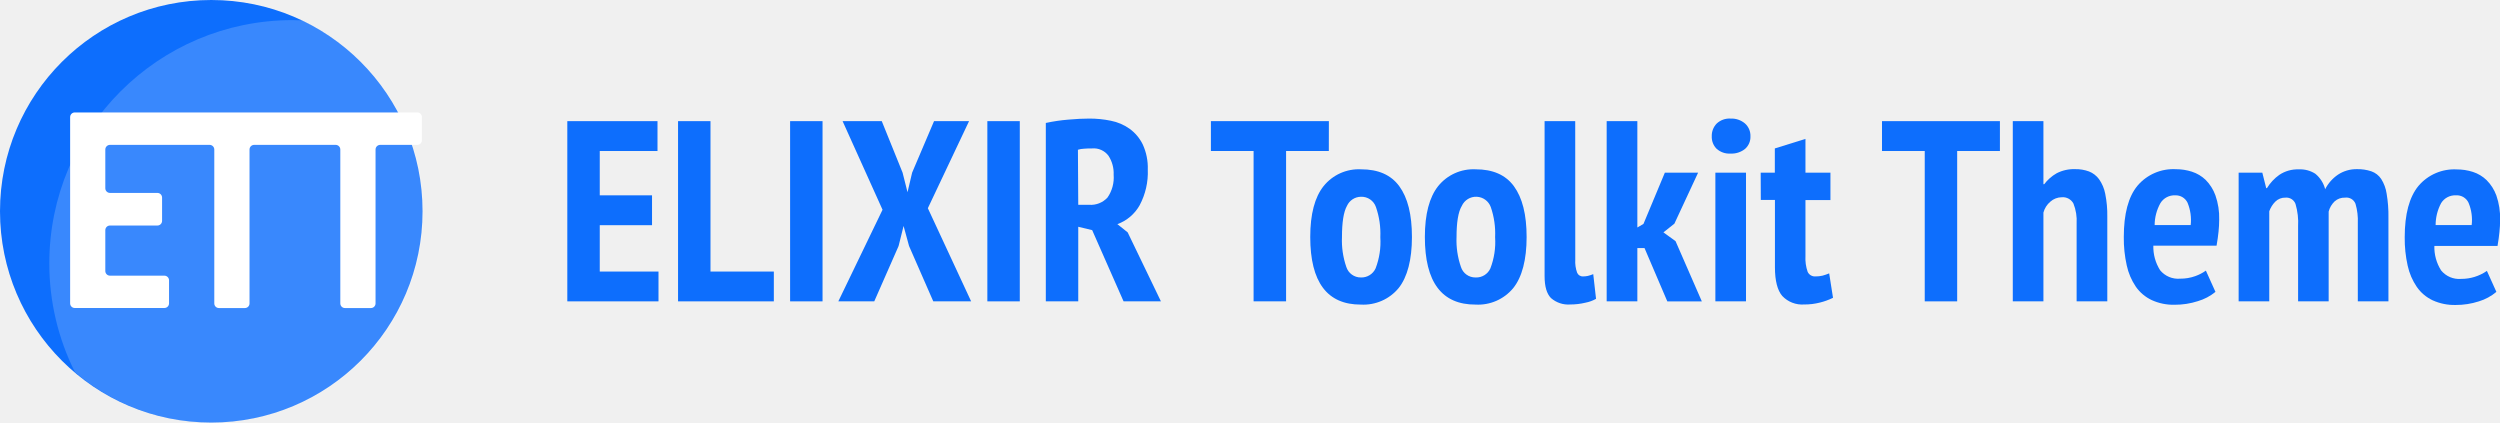
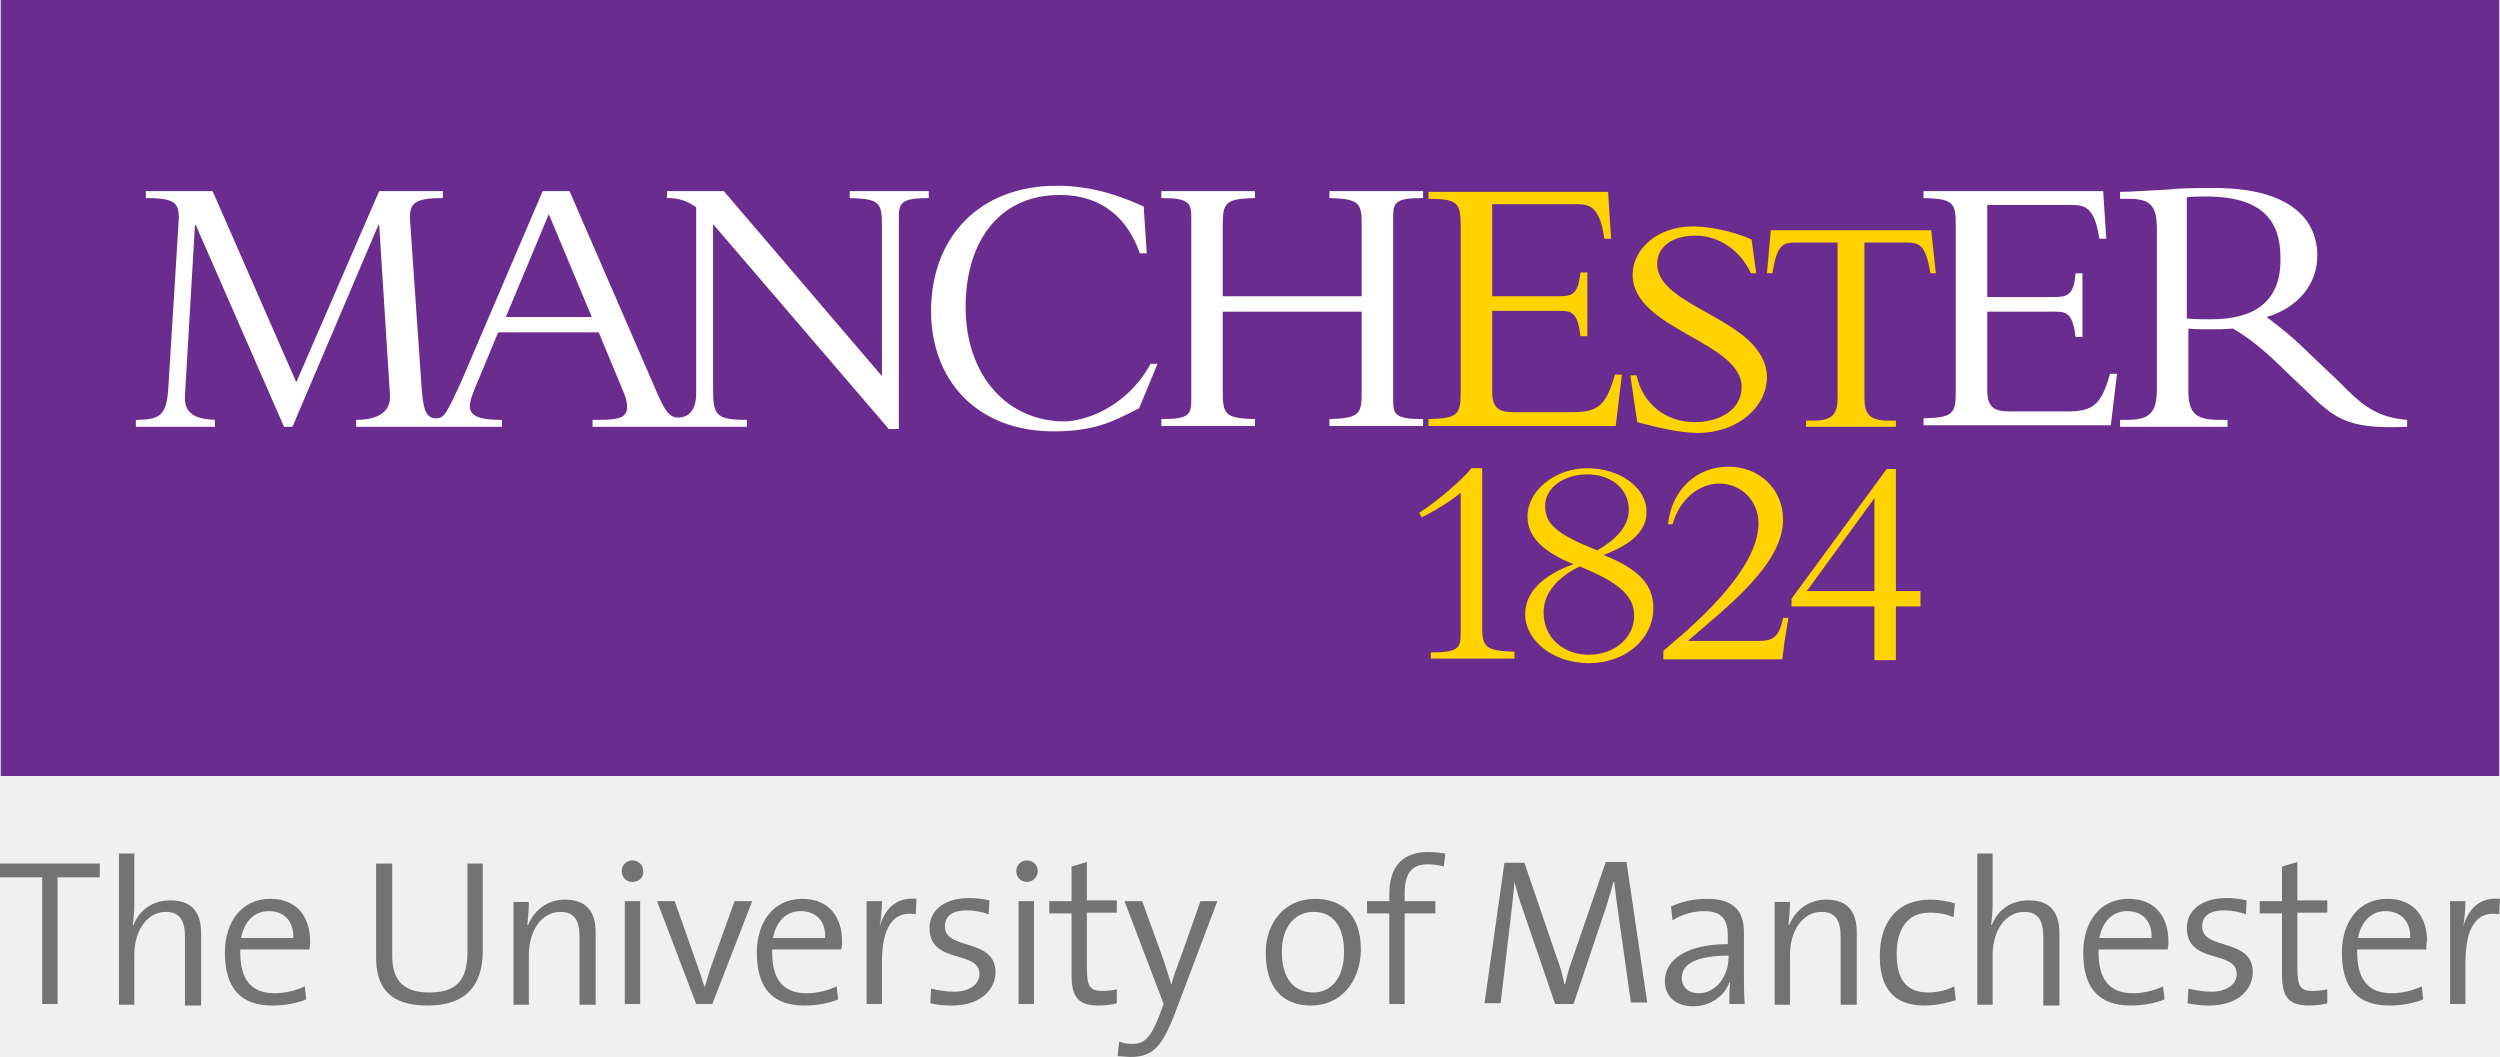
- <svg xmlns="http://www.w3.org/2000/svg" width="456.27" height="77.12" viewBox="0 0 456.27 77.12">
-   <defs>
-     <style>
-       .cls-1 {
-         fill: #0d6efd;
-       }
- 
-       .cls-2, .cls-3 {
-         fill: #fff;
-       }
- 
-       .cls-2 {
-         opacity: 0.18;
-       }
-     </style>
-   </defs>
-   <g id="Layer_1" data-name="Layer 1">
-     <g>
-       <circle class="cls-1" cx="38.56" cy="38.56" r="38.56" />
-       <path class="cls-2" d="M9,48.08a44.19,44.19,0,0,0,4.68,19.84A38.56,38.56,0,1,0,55.16,3.72c-.59,0-1.19-.05-1.79-.05A44.4,44.4,0,0,0,9,48.08Z" />
-       <path class="cls-3" d="M54,20.52H13.64a.85.85,0,0,0-.84.85v34a.84.84,0,0,0,.84.84H30a.84.84,0,0,0,.85-.84V51.16a.85.85,0,0,0-.85-.85H20.07a.85.85,0,0,1-.85-.85V42a.85.85,0,0,1,.85-.84h8.66a.85.85,0,0,0,.85-.85V36.06a.85.85,0,0,0-.85-.85H20.07a.85.85,0,0,1-.85-.84V27.29a.85.85,0,0,1,.85-.85H38.26a.85.85,0,0,1,.85.85V55.38a.84.84,0,0,0,.85.84h4.73a.84.84,0,0,0,.85-.84V27.29a.85.85,0,0,1,.84-.85H61.27a.85.85,0,0,1,.84.85V55.38a.84.84,0,0,0,.85.84h4.73a.84.84,0,0,0,.85-.84V27.29a.85.85,0,0,1,.85-.85h6.77a.84.84,0,0,0,.84-.85V21.37a.84.84,0,0,0-.84-.85Z" />
-     </g>
-   </g>
-   <g id="Layer_2" data-name="Layer 2">
-     <g>
-       <path class="cls-1" d="M103.54,22.11H120v5.45H109.46v8.09H119V41.1h-9.54v8.46h10.72V55H103.54Z" />
-       <path class="cls-1" d="M141.23,55H123.75V22.11h5.92V49.56h11.56Z" />
-       <path class="cls-1" d="M144.2,22.11h5.92V55H144.2Z" />
-       <path class="cls-1" d="M161.07,38.28l-7.29-16.17h7.15l3.8,9.4.9,3.57.84-3.57,4-9.4h6.39L169.34,38,177.24,55h-6.91L165.91,44.9l-1-3.66L164,44.9,159.56,55H153Z" />
-       <path class="cls-1" d="M180.2,22.11h5.92V55H180.2Z" />
-       <path class="cls-1" d="M190.87,22.44a31.23,31.23,0,0,1,4.13-.61c1.47-.13,2.74-.19,3.81-.19a19.18,19.18,0,0,1,3.95.4,8.83,8.83,0,0,1,3.4,1.46,7.7,7.7,0,0,1,2.4,2.86,10.16,10.16,0,0,1,.92,4.59,12.74,12.74,0,0,1-1.48,6.5,7.67,7.67,0,0,1-4.07,3.46l1.88,1.5L211.88,55h-6.82l-5.73-13-2.54-.61V55h-5.92Zm5.92,14.94h2a4.14,4.14,0,0,0,3.34-1.33,6.4,6.4,0,0,0,1.12-4.16,5.87,5.87,0,0,0-.94-3.46,3.36,3.36,0,0,0-3-1.34c-.5,0-1,0-1.45.05a4.32,4.32,0,0,0-1.13.19Z" />
-       <path class="cls-1" d="M242.52,27.56h-7.8V55h-5.93V27.56H221V22.11h21.53Z" />
-       <path class="cls-1" d="M239.13,43.26q0-6.25,2.45-9.31a8.25,8.25,0,0,1,6.81-3.05c3.14,0,5.47,1,7,3.1s2.3,5.15,2.3,9.26-.82,7.31-2.44,9.33a8.33,8.33,0,0,1-6.87,3Q239.14,55.62,239.13,43.26Zm5.79,0a14.77,14.77,0,0,0,.79,5.45,2.76,2.76,0,0,0,2.68,1.93A2.84,2.84,0,0,0,251.05,49a13.37,13.37,0,0,0,.87-5.71,14.72,14.72,0,0,0-.8-5.5,2.78,2.78,0,0,0-2.73-1.88,2.83,2.83,0,0,0-2.56,1.67C245.22,38.66,244.92,40.57,244.92,43.26Z" />
-       <path class="cls-1" d="M260.05,43.26q0-6.25,2.44-9.31a8.26,8.26,0,0,1,6.82-3.05c3.13,0,5.47,1,7,3.1s2.31,5.15,2.31,9.26-.82,7.31-2.45,9.33a8.32,8.32,0,0,1-6.86,3Q260.05,55.62,260.05,43.26Zm5.78,0a14.74,14.74,0,0,0,.8,5.45,2.75,2.75,0,0,0,2.68,1.93A2.82,2.82,0,0,0,272,49a13.37,13.37,0,0,0,.87-5.71,14.75,14.75,0,0,0-.79-5.5,2.86,2.86,0,0,0-5.29-.21C266.14,38.66,265.83,40.57,265.83,43.26Z" />
-       <path class="cls-1" d="M287.5,47.4a6,6,0,0,0,.33,2.35,1.11,1.11,0,0,0,1.08.7,4.43,4.43,0,0,0,.87-.09,6.18,6.18,0,0,0,1-.33l.51,4.51a6.36,6.36,0,0,1-1.92.7,11.79,11.79,0,0,1-2.77.33,4.8,4.8,0,0,1-3.53-1.17c-.78-.78-1.17-2.12-1.17-4V22.11h5.59Z" />
-       <path class="cls-1" d="M300.14,45.28h-1.31V55h-5.6V22.11h5.6V41.52l1.12-.66,3.9-9.35h6.07l-4.33,9.31-2,1.59,2.21,1.6,4.8,11h-6.3Z" />
-       <path class="cls-1" d="M312.41,24.88a3.2,3.2,0,0,1,.89-2.32,3.39,3.39,0,0,1,2.54-.92,3.81,3.81,0,0,1,2.63.89,3,3,0,0,1,1,2.35,2.9,2.9,0,0,1-1,2.31,3.93,3.93,0,0,1-2.63.84,3.49,3.49,0,0,1-2.54-.87A3.06,3.06,0,0,1,312.41,24.88Zm.66,6.63h5.59V55h-5.59Z" />
-       <path class="cls-1" d="M321.34,31.51h2.58V27.09l5.59-1.74v6.16h4.56v5h-4.56V46.74a7.46,7.46,0,0,0,.4,2.87,1.46,1.46,0,0,0,1.44.84,5.49,5.49,0,0,0,1.27-.14,8.89,8.89,0,0,0,1.22-.42l.7,4.46a11.69,11.69,0,0,1-2.39.87,11.23,11.23,0,0,1-2.87.35,5,5,0,0,1-4-1.55q-1.33-1.55-1.34-5.21V36.49h-2.58Z" />
-       <path class="cls-1" d="M365,27.56h-7.8V55h-5.92V27.56h-7.8V22.11H365Z" />
-       <path class="cls-1" d="M379,55V40.82a8.46,8.46,0,0,0-.58-3.67A2.2,2.2,0,0,0,376.28,36a3.15,3.15,0,0,0-2.07.8,3.92,3.92,0,0,0-1.27,2V55h-5.59V22.11h5.59V33.62h.14a7.56,7.56,0,0,1,2.28-2,6.84,6.84,0,0,1,3.36-.75,7,7,0,0,1,2.54.42,4.17,4.17,0,0,1,1.83,1.41,6.82,6.82,0,0,1,1.13,2.66,19.54,19.54,0,0,1,.38,4.2V55Z" />
-       <path class="cls-1" d="M404.34,53.27a9.08,9.08,0,0,1-3.2,1.69,13.56,13.56,0,0,1-4.23.66,9.51,9.51,0,0,1-4.2-.85,7.37,7.37,0,0,1-2.9-2.44,11.08,11.08,0,0,1-1.66-3.88,22.61,22.61,0,0,1-.54-5.19c0-4.23.83-7.36,2.51-9.38a8.58,8.58,0,0,1,7-3,9.51,9.51,0,0,1,2.91.45,6.51,6.51,0,0,1,2.52,1.5,7.75,7.75,0,0,1,1.78,2.82,12.32,12.32,0,0,1,.69,4.44,21.76,21.76,0,0,1-.12,2.21c-.08.79-.2,1.63-.36,2.54H393a8,8,0,0,0,1.23,4.47,4.25,4.25,0,0,0,3.66,1.55,8,8,0,0,0,2.78-.47,7.84,7.84,0,0,0,1.92-1ZM397,35.65a3,3,0,0,0-2.71,1.43,8.28,8.28,0,0,0-1.05,4h6.58a8.32,8.32,0,0,0-.57-4.07A2.38,2.38,0,0,0,397,35.65Z" />
-       <path class="cls-1" d="M419.42,55V41.33a12.1,12.1,0,0,0-.47-4.11,1.78,1.78,0,0,0-1.83-1.15,2.52,2.52,0,0,0-1.86.73,4.74,4.74,0,0,0-1.1,1.76V55h-5.59V31.51h4.32l.71,2.82h.14A8.21,8.21,0,0,1,416,31.91a6,6,0,0,1,3.55-1,5.14,5.14,0,0,1,3,.79,5.34,5.34,0,0,1,1.81,2.83,7.09,7.09,0,0,1,2.35-2.66,6.1,6.1,0,0,1,3.43-1,7.76,7.76,0,0,1,2.66.4,3.56,3.56,0,0,1,1.78,1.38,6.9,6.9,0,0,1,1,2.7,23.77,23.77,0,0,1,.33,4.35V55h-5.59V40.72a10.81,10.81,0,0,0-.42-3.52A1.78,1.78,0,0,0,428,36.07a2.7,2.7,0,0,0-1.91.68A3.92,3.92,0,0,0,425,38.61V55Z" />
-       <path class="cls-1" d="M455.61,53.27A9,9,0,0,1,452.42,55a13.56,13.56,0,0,1-4.23.66,9.58,9.58,0,0,1-4.21-.85,7.34,7.34,0,0,1-2.89-2.44,11.09,11.09,0,0,1-1.67-3.88,22.61,22.61,0,0,1-.54-5.19q0-6.34,2.52-9.38a8.56,8.56,0,0,1,7-3,9.51,9.51,0,0,1,2.91.45,6.4,6.4,0,0,1,2.51,1.5,7.64,7.64,0,0,1,1.79,2.82,12.56,12.56,0,0,1,.68,4.44,21.76,21.76,0,0,1-.12,2.21c-.08.79-.19,1.63-.35,2.54H444.29a7.92,7.92,0,0,0,1.23,4.47,4.25,4.25,0,0,0,3.66,1.55,8.17,8.17,0,0,0,4.7-1.46Zm-7.37-17.62a3,3,0,0,0-2.72,1.43,8.51,8.51,0,0,0-1,4h6.58a8.09,8.09,0,0,0-.57-4.07A2.35,2.35,0,0,0,448.24,35.65Z" />
+ <svg xmlns="http://www.w3.org/2000/svg" width="244.231mm" height="103.256mm" viewBox="0 0 244.231 103.256" version="1.1" id="svg1" xml:space="preserve">
+   <defs id="defs1" />
+   <g id="layer1" transform="translate(-243.5388,47720.02)">
+     <g id="g1" transform="matrix(0.7498642,0,0,0.7498642,243.5388,-47720.02)">
+       <path fill="#6b2c90" d="M 0.1,0 H 325.6 V 101.1 H 0.1 Z" id="path1" />
+       <path d="m 215.9,34.4 c 0,-2.3 2,-3.7 5,-3.7 3.1,0 5.9,2 7.2,4.9 h 0.7 l -0.6,-4.4 c -1.5,-0.7 -4.8,-1.7 -7.7,-1.7 -4.5,0 -7.8,2.9 -7.8,6.3 0,7.1 14.2,8.7 14.2,14.6 0,3.2 -3.2,4.6 -6.1,4.6 -3.5,0 -6.7,-2.1 -7.6,-6.1 h -0.8 l 0.9,6.1 c 2.3,0.6 5.4,1.4 7.9,1.4 5.2,0 9,-3.4 9,-7.3 C 230,41.5 215.9,40.2 215.9,34.4 M 230.7,30 h 20.9 l 0.6,5.6 h -0.7 c -0.6,-3.6 -1.4,-4 -3,-4 h -5.6 v 20.2 c 0,2.2 0.7,3 3.2,3 h 0.9 v 0.8 h -11.7 v -0.8 h 0.9 c 2.5,0 3.2,-0.8 3.2,-3 V 31.6 h -5.6 c -1.6,0 -2.3,0.4 -2.9,4 h -0.7 z M 209,31 c -0.6,-4.1 -1.9,-4.4 -3.6,-4.4 h -11 v 12 h 8.6 c 1.8,0 2.6,-0.2 2.9,-3.1 h 0.9 v 8.3 h -0.9 c -0.4,-3.5 -1.3,-3.3 -3.4,-3.3 h -8.1 V 51 c 0,2.3 1,2.7 2.9,2.7 h 7.4 c 3.4,0 4.5,-0.7 5.7,-4.9 h 0.9 l -0.8,6.7 H 186.1 V 54.6 C 190,54.5 190.3,54 190.3,51 V 29.5 c 0,-3 -0.3,-3.6 -4.2,-3.6 V 25 h 23.4 l 0.4,6.1 H 209 Z m 24,49.5 h -0.7 c -0.5,2.4 -1.2,3 -3.2,3 h -9.2 c 4.9,-4.3 12.4,-9.9 12.4,-15.8 0,-3.9 -3,-6.9 -7.1,-6.9 -4.2,0 -7.4,3 -7.9,7.5 h 0.6 c 0.9,-3.2 3.4,-5.3 6.1,-5.3 2.9,0 5.1,2.3 5.1,5.2 0,7 -11.4,15.6 -12.4,16.6 v 1.1 h 15.5 l 0.3,-2.4 z m -46.6,5.4 V 85 c 3.7,0 3.9,-0.6 3.9,-2.6 V 64.2 c -1.3,1.1 -3.6,2.5 -5.1,3.2 l -0.3,-0.6 c 2.4,-1.5 5.8,-4.5 6.8,-5.8 h 1.4 v 20.8 c 0,2.5 0.5,3 4.2,3.1 v 0.9 h -10.9 z m 47,-7 V 78 L 245.8,61.1 H 247 V 77 h 3.2 v 2 H 247 v 7 h -2.8 V 79 H 233.4 M 244.2,64.9 235.4,77 h 8.8 z m -35.3,7.4 c 4.5,1.8 6.5,3.8 6.5,6.9 0,4.1 -3.7,7.2 -8.4,7.2 -4.6,0 -8.3,-2.9 -8.3,-6.4 0,-2.7 2.1,-5 6.3,-6.5 -4,-1.6 -6,-3.6 -6,-6.2 0,-3.4 3.6,-6.3 7.8,-6.3 4.2,0 7.7,2.5 7.7,5.6 0.1,2.4 -1.8,4.3 -5.6,5.7 m -3.1,1.5 c -2.9,1.4 -4.7,3.5 -4.7,6 0,3.3 2.6,5.5 5.9,5.5 3.2,0 5.9,-2.1 5.9,-5.1 0,-2.6 -2.1,-4.4 -7.1,-6.4 m 1,-12 c -3,0 -5.5,1.7 -5.5,4.1 0,2.2 1.2,3.6 6.8,5.8 2.4,-1.4 4.1,-3.1 4.1,-5.3 0,-2.8 -2.4,-4.6 -5.4,-4.6 z" fill="#ffd300" id="path2" />
+       <path d="M 274.4,31 274,24.9 h -23.4 v 0.9 c 3.9,0.1 4.2,0.6 4.2,3.6 v 21.5 c 0,3 -0.3,3.5 -4.2,3.6 v 0.9 H 275 l 0.8,-6.7 h -0.9 c -1.2,4.2 -2.3,4.9 -5.7,4.9 h -7.4 c -1.8,0 -2.9,-0.4 -2.9,-2.7 V 40.6 h 8.1 c 2,0 3,-0.2 3.4,3.3 h 0.9 v -8.3 h -0.9 c -0.2,2.9 -1.1,3.1 -2.9,3.1 h -8.6 v -12 h 11 c 1.7,0 3,0.3 3.6,4.4 h 0.9 M 110.7,24.9 v 0.9 c 3.9,0.1 4.2,0.6 4.2,3.6 V 49 L 94.3,24.9 h -7.4 v 0.9 c 1.7,0 2.6,0.4 3.8,1.2 v 24.2 c 0,1.9 -0.7,3.2 -2.4,3.2 -1.3,0 -1.9,-1.5 -2.6,-3 L 74.2,24.9 H 70.7 L 60.1,49.7 c -1.9,4.1 -2.2,4.8 -3.3,4.8 -1.3,0 -1.7,-1.1 -1.9,-4.4 L 53.4,28.4 c 0,-1.9 0.6,-2.6 4.3,-2.6 V 24.9 H 49.4 L 38.6,49.8 27.7,24.9 H 19 v 0.9 c 3.7,0 4.3,0.6 4.3,2.6 l -1.3,21 c -0.2,4.5 -0.7,5.3 -4.3,5.3 v 0.9 H 28 v -0.9 c -2.2,-0.1 -4.1,-0.6 -3.9,-3.2 l 1.3,-22.2 h 0.1 L 37,55.6 h 1.1 L 49.3,29.3 h 0.1 l 1.4,22.1 c 0.2,2.6 -2.1,3.3 -4.4,3.3 v 0.9 h 19 v -0.9 h -0.2 c -2.7,0 -4,-0.5 -4,-1.8 0,-0.7 0.6,-2.2 1,-3.1 l 2.7,-6.5 H 78 l 3.2,7.7 c 0.2,0.5 0.5,1.2 0.5,2 0,1.4 -1,1.7 -3.8,1.7 h -0.7 v 0.9 h 20.1 v -0.9 c -4.2,0 -4.4,-0.7 -4.4,-4.3 V 29.2 l 22.9,26.7 h 1.3 V 28.4 c 0,-1.9 0.2,-2.6 3.9,-2.6 v -0.9 z m -44.8,16.4 5.6,-13.4 5.6,13.4 z m 119.5,13.3 v 0.9 h -12.2 v -0.9 c 3.7,-0.1 4.2,-0.6 4.2,-3.2 V 40.6 H 159.3 V 51 c 0,3 0.3,3.5 4.2,3.6 v 0.9 h -12.2 v -0.9 c 3.7,0 3.9,-0.6 3.9,-2.6 V 28.4 c 0,-1.9 -0.2,-2.6 -3.9,-2.6 v -0.9 h 12.2 v 0.9 c -3.9,0.1 -4.2,0.6 -4.2,3.6 v 9.2 h 18.1 V 29 c 0,-2.6 -0.5,-3.1 -4.2,-3.2 v -0.9 h 12.2 v 0.9 c -3.7,0 -3.9,0.6 -3.9,2.6 V 52 c 0,2 0.2,2.6 3.9,2.6 z M 137.7,24.2 c 5.2,0 9,1.7 11.3,2.7 l 0.4,6.1 h -0.9 c -1.6,-4.6 -5,-7.6 -10.4,-7.6 -8.2,0 -12.3,6.4 -12.3,14.6 0,8.9 5.4,14.9 12.9,14.9 2.2,0 7.9,-1.5 11.2,-7.5 h 0.9 l -2.4,5.8 c -2.9,1.4 -5.3,3 -11.1,3 -10,0 -16,-6.6 -16,-15.7 0,-9.4 6.1,-16.3 16.4,-16.3 z m 167.1,25.6 -3.9,-3.7 c -2.3,-2.3 -3.8,-3.4 -5.6,-4.8 4.1,-1.2 6.6,-4.3 6.6,-8 0,-5.1 -4.1,-8.8 -13.3,-8.8 -3.2,0 -4.2,0 -6.2,0.2 -2,0.1 -5.1,0.3 -6.2,0.3 v 0.9 h 1.1 c 2.9,0 3.7,0.9 3.7,4 v 20.7 c 0,3.3 -1,4.1 -4,4.1 h -0.8 v 0.9 h 14 v -0.9 h -1.1 c -2.8,0 -4,-0.7 -4,-3.7 v -8.2 c 0.8,0.1 1.4,0.1 2.5,0.1 1.3,0 2.1,0 3.3,-0.1 3.8,2.2 6.7,5.5 8.5,7.1 4.5,4.3 5.6,6.1 14.2,5.7 v -0.9 c -3.9,-0.3 -5.9,-1.9 -8.8,-4.9 z M 288,41.6 c -1.1,0 -1.9,0 -3.1,-0.1 V 25.7 c 0.9,-0.1 1.5,-0.1 2.5,-0.1 7.6,0 9.7,3.4 9.7,8 0.1,5.9 -3.6,8 -9.1,8 z m 16.8,8.2 -3.9,-3.7 c -2.3,-2.3 -3.8,-3.4 -5.6,-4.8 4.1,-1.2 6.6,-4.3 6.6,-8 0,-5.1 -4.1,-8.8 -13.3,-8.8 -3.2,0 -4.2,0 -6.2,0.2 -2,0.1 -5.1,0.3 -6.2,0.3 v 0.9 h 1.1 c 2.9,0 3.7,0.9 3.7,4 v 20.7 c 0,3.3 -1,4.1 -4,4.1 h -0.8 v 0.9 h 14 v -0.9 h -1.1 c -2.8,0 -4,-0.7 -4,-3.7 v -8.2 c 0.8,0.1 1.4,0.1 2.5,0.1 1.3,0 2.1,0 3.3,-0.1 3.8,2.2 6.7,5.5 8.5,7.1 4.5,4.3 5.6,6.1 14.2,5.7 v -0.9 c -3.9,-0.3 -5.9,-1.9 -8.8,-4.9 z M 288,41.6 c -1.1,0 -1.9,0 -3.1,-0.1 V 25.7 c 0.9,-0.1 1.5,-0.1 2.5,-0.1 7.6,0 9.7,3.4 9.7,8 0.1,5.9 -3.6,8 -9.1,8 z" fill="#ffffff" id="path3" />
+       <path fill="#737373" d="m 7.5,114.3 v 16.5 h -2 V 114.3 H 0 v -1.8 h 13 v 1.8 H 7.5 m 16.6,16.5 v -8.7 c 0,-2.1 -0.6,-3.3 -2.5,-3.3 -2.4,0 -4.1,2.4 -4.1,5.6 v 6.5 h -2 v -19.7 h 2 v 6.6 c 0,0.9 -0.1,2 -0.2,2.7 h 0.1 c 0.8,-2 2.5,-3.2 4.8,-3.2 3.1,0 4,1.9 4,4.3 V 131 H 24.1 M 35,118.7 c -1.9,0 -3.2,1.4 -3.6,3.5 h 6.8 c 0.1,-2.1 -1.1,-3.5 -3.2,-3.5 m 5.3,5 h -9 c -0.1,4 1.5,5.7 4.5,5.7 1.4,0 2.9,-0.4 3.9,-0.9 l 0.2,1.7 c -1.2,0.5 -2.8,0.8 -4.4,0.8 -4.1,0 -6.2,-2.2 -6.2,-6.9 0,-4 2.2,-7 5.9,-7 3.7,0 5.2,2.6 5.2,5.5 0,0.3 0,0.7 -0.1,1.1 z M 55.7,131 C 50,131 49,127.8 49,124.7 v -12.2 h 2.1 v 12 c 0,2.6 0.9,4.8 4.8,4.8 3.4,0 5,-1.4 5,-5.3 v -11.5 h 2 v 11.3 c 0,4.8 -2.4,7.2 -7.2,7.2 m 19.8,-0.2 v -8.7 c 0,-2.1 -0.6,-3.3 -2.5,-3.3 -2.4,0 -4.1,2.4 -4.1,5.6 v 6.5 h -2 v -13.4 h 2 c 0,0.9 -0.1,2.2 -0.2,3 h 0.1 c 0.8,-1.9 2.5,-3.3 4.8,-3.3 3.1,0 4,1.9 4,4.3 v 9.4 h -2.1 m 5.9,-0.1 v -13.4 h 2 v 13.4 h -2 m 1,-15.9 c -0.8,0 -1.4,-0.6 -1.4,-1.4 0,-0.8 0.6,-1.4 1.4,-1.4 0.8,0 1.4,0.6 1.4,1.4 0.1,0.8 -0.6,1.4 -1.4,1.4 z m 10.4,15.9 h -2.1 l -5.1,-13.4 h 2.3 l 3.1,8.8 c 0.3,0.8 0.5,1.6 0.8,2.4 0.2,-0.7 0.5,-1.5 0.7,-2.3 l 3.2,-8.9 H 98 l -5.2,13.4 m 11.5,-12.1 c -1.9,0 -3.2,1.4 -3.6,3.5 h 6.8 c 0.1,-2.1 -1.1,-3.5 -3.2,-3.5 m 5.3,5 h -9 c -0.1,4 1.5,5.7 4.5,5.7 1.4,0 2.9,-0.4 3.9,-0.9 l 0.2,1.7 c -1.2,0.5 -2.8,0.8 -4.4,0.8 -4.1,0 -6.2,-2.2 -6.2,-6.9 0,-4 2.2,-7 5.9,-7 3.7,0 5.2,2.6 5.2,5.5 0,0.3 0,0.7 -0.1,1.1 z m 9.7,-4.6 c -3,-0.5 -4.4,1.8 -4.4,6.3 v 5.4 h -2 v -13.4 h 2 c 0,0.9 -0.1,2.2 -0.3,3.4 0.5,-2 1.9,-4 4.8,-3.7 l -0.1,2 M 124,131 c -1,0 -2,-0.1 -2.8,-0.3 l 0.1,-1.9 c 0.9,0.2 1.9,0.4 3,0.4 1.9,0 3.3,-0.9 3.3,-2.3 0,-3.2 -6.5,-1.2 -6.5,-6 0,-2.2 1.8,-3.9 5.2,-3.9 0.8,0 1.8,0.1 2.6,0.3 l -0.1,1.8 c -0.9,-0.3 -1.9,-0.5 -2.8,-0.5 -2,0 -2.9,0.8 -2.9,2.1 0,3.2 6.6,1.4 6.6,6 -0.1,2.5 -2.2,4.3 -5.7,4.3 m 8.7,-0.2 v -13.4 h 2 v 13.4 h -2 m 1.1,-15.9 c -0.8,0 -1.4,-0.6 -1.4,-1.4 0,-0.8 0.6,-1.4 1.4,-1.4 0.8,0 1.4,0.6 1.4,1.4 0,0.8 -0.7,1.4 -1.4,1.4 z m 9.3,16.1 c -2.7,0 -3.5,-1.2 -3.5,-4 v -8 h -2.9 v -1.6 h 2.9 v -4.5 l 2,-0.6 v 5 h 3.9 v 1.6 h -3.9 v 7.2 c 0,2.4 0.4,3 2,3 0.7,0 1.4,-0.1 1.9,-0.2 v 1.8 c -0.6,0.2 -1.5,0.3 -2.4,0.3 m 9.9,1.2 c -1.6,4.1 -2.8,5.5 -5.7,5.5 -0.5,0 -1.2,-0.1 -1.7,-0.1 l 0.2,-1.9 c 0.5,0.2 1.1,0.3 1.7,0.3 1.6,0 2.4,-0.8 3.5,-3.6 l 0.6,-1.6 -5.1,-13.4 h 2.3 l 2.8,7.7 c 0.4,1.2 0.7,2.2 1,3.2 0.2,-0.9 0.8,-2.5 1.4,-4.1 l 2.4,-6.8 h 2.2 l -5.6,14.8 m 18.1,-13.4 c -2.1,0 -4.1,1.6 -4.1,5.2 0,3.4 1.5,5.3 4.1,5.3 2.1,0 4,-1.6 4,-5.3 0,-3.3 -1.4,-5.2 -4,-5.2 m -0.3,12.2 c -3.6,0 -5.9,-2.2 -5.9,-6.9 0,-3.8 2.4,-7 6.4,-7 3.3,0 6,1.8 6,6.7 -0.1,4.1 -2.6,7.2 -6.5,7.2 z m 17.3,-18.1 c -0.7,-0.2 -1.4,-0.3 -2.1,-0.3 -2.1,0 -3,1.2 -3,3.8 v 1 h 4 v 1.6 h -4 v 11.8 h -2 V 119 h -2.9 v -1.6 h 2.9 v -0.9 c 0,-3.8 1.9,-5.5 5.1,-5.5 0.8,0 1.5,0.1 2.2,0.2 l -0.2,1.7 m 24.4,17.9 -1.6,-11.3 c -0.3,-2.2 -0.5,-3.6 -0.6,-4.6 h -0.1 c -0.2,0.8 -0.5,1.8 -0.9,3.1 l -4.3,12.8 h -2.4 l -4.1,-12 c -0.5,-1.3 -0.9,-2.8 -1.2,-3.9 -0.1,1.5 -0.3,2.9 -0.5,4.8 l -1.3,11 h -2.1 l 2.6,-18.3 h 2.6 l 4.2,12.3 c 0.5,1.3 0.8,2.5 1,3.5 h 0.1 c 0.3,-1.2 0.5,-2.1 1,-3.4 l 4.3,-12.5 h 2.7 l 2.7,18.3 h -2.1 m 12.7,-6.1 c -5.1,0 -6.1,1.6 -6.1,2.9 0,1.2 0.9,2 2.2,2 2.4,0 3.9,-2.4 3.9,-4.7 v -0.2 m 0.1,6.3 c 0,-1 0,-2.1 0.1,-2.8 h -0.1 c -0.6,1.7 -2.4,3.1 -4.7,3.1 -2.1,0 -3.7,-1.1 -3.7,-3.3 0,-2.8 2.9,-4.8 8.2,-4.8 v -1.1 c 0,-2 -0.7,-3.2 -3.1,-3.2 -1.3,0 -2.9,0.4 -4.1,1.2 l -0.2,-1.8 c 1.3,-0.6 2.8,-1 4.7,-1 3.7,0 4.8,1.8 4.8,4.4 v 5.3 c 0,1.3 0,2.8 0.1,4 z m 14.5,0 v -8.7 c 0,-2.1 -0.6,-3.3 -2.5,-3.3 -2.4,0 -4.1,2.4 -4.1,5.6 v 6.5 h -2 v -13.4 h 2 c 0,0.9 -0.1,2.2 -0.2,3 h 0.1 c 0.8,-1.9 2.5,-3.3 4.8,-3.3 3.1,0 4,1.9 4,4.3 v 9.4 h -2.1 m 10.9,0.1 c -3,0 -5.8,-1.3 -5.8,-6.4 0,-4.4 2.2,-7.4 6.6,-7.4 1.1,0 2.2,0.2 3.2,0.5 l -0.2,1.8 c -0.9,-0.4 -1.9,-0.6 -3.1,-0.6 -2.9,0 -4.3,2.1 -4.3,5.4 0,2.8 0.9,5 4.1,5 1.2,0 2.5,-0.3 3.4,-0.8 l 0.2,1.8 c -1,0.3 -2.4,0.7 -4.1,0.7 m 15.5,-0.2 v -8.7 c 0,-2.1 -0.6,-3.3 -2.5,-3.3 -2.4,0 -4.1,2.4 -4.1,5.6 v 6.5 h -2 v -19.7 h 2 v 6.6 c 0,0.9 -0.1,2 -0.2,2.7 h 0.1 c 0.8,-2 2.5,-3.2 4.8,-3.2 3.1,0 4,1.9 4,4.3 v 9.4 h -2.1 m 10.9,-12.3 c -1.9,0 -3.2,1.4 -3.6,3.5 h 6.8 c 0.1,-2.1 -1.1,-3.5 -3.2,-3.5 m 5.3,5 h -9 c -0.1,4 1.5,5.7 4.5,5.7 1.4,0 2.9,-0.4 3.9,-0.9 l 0.2,1.7 c -1.2,0.5 -2.8,0.8 -4.4,0.8 -4.1,0 -6.2,-2.2 -6.2,-6.9 0,-4 2.2,-7 5.9,-7 3.7,0 5.2,2.6 5.2,5.5 0,0.3 0,0.7 -0.1,1.1 z m 5.4,7.3 c -1,0 -2,-0.1 -2.8,-0.3 l 0.1,-1.9 c 0.9,0.2 1.9,0.4 3,0.4 1.9,0 3.3,-0.9 3.3,-2.3 0,-3.2 -6.5,-1.2 -6.5,-6 0,-2.2 1.8,-3.9 5.2,-3.9 0.8,0 1.8,0.1 2.6,0.3 l -0.1,1.8 c -0.9,-0.3 -1.9,-0.5 -2.8,-0.5 -2,0 -2.9,0.8 -2.9,2.1 0,3.2 6.6,1.4 6.6,6 -0.1,2.5 -2.2,4.3 -5.7,4.3 m 13,0 c -2.7,0 -3.5,-1.2 -3.5,-4 v -8 h -2.9 v -1.6 h 2.9 v -4.5 l 2,-0.6 v 5 h 3.9 v 1.6 h -3.9 v 7.2 c 0,2.4 0.4,3 2,3 0.7,0 1.4,-0.1 1.9,-0.2 v 1.8 c -0.6,0.2 -1.6,0.3 -2.4,0.3 m 10,-12.3 c -1.9,0 -3.2,1.4 -3.6,3.5 h 6.8 c 0.1,-2.1 -1.2,-3.5 -3.2,-3.5 m 5.3,5 h -9 c -0.1,4 1.5,5.7 4.5,5.7 1.4,0 2.9,-0.4 3.9,-0.9 l 0.2,1.7 c -1.2,0.5 -2.8,0.8 -4.4,0.8 -4.1,0 -6.2,-2.2 -6.2,-6.9 0,-4 2.2,-7 5.9,-7 3.7,0 5.2,2.6 5.2,5.5 -0.1,0.3 -0.1,0.7 -0.1,1.1 z m 9.5,-4.6 c -3,-0.5 -4.4,1.8 -4.4,6.3 v 5.4 h -2 v -13.4 h 2 c 0,0.9 -0.1,2.2 -0.3,3.4 0.5,-2 1.9,-4 4.8,-3.7 l -0.1,2" id="path4" />
    </g>
  </g>
</svg>
